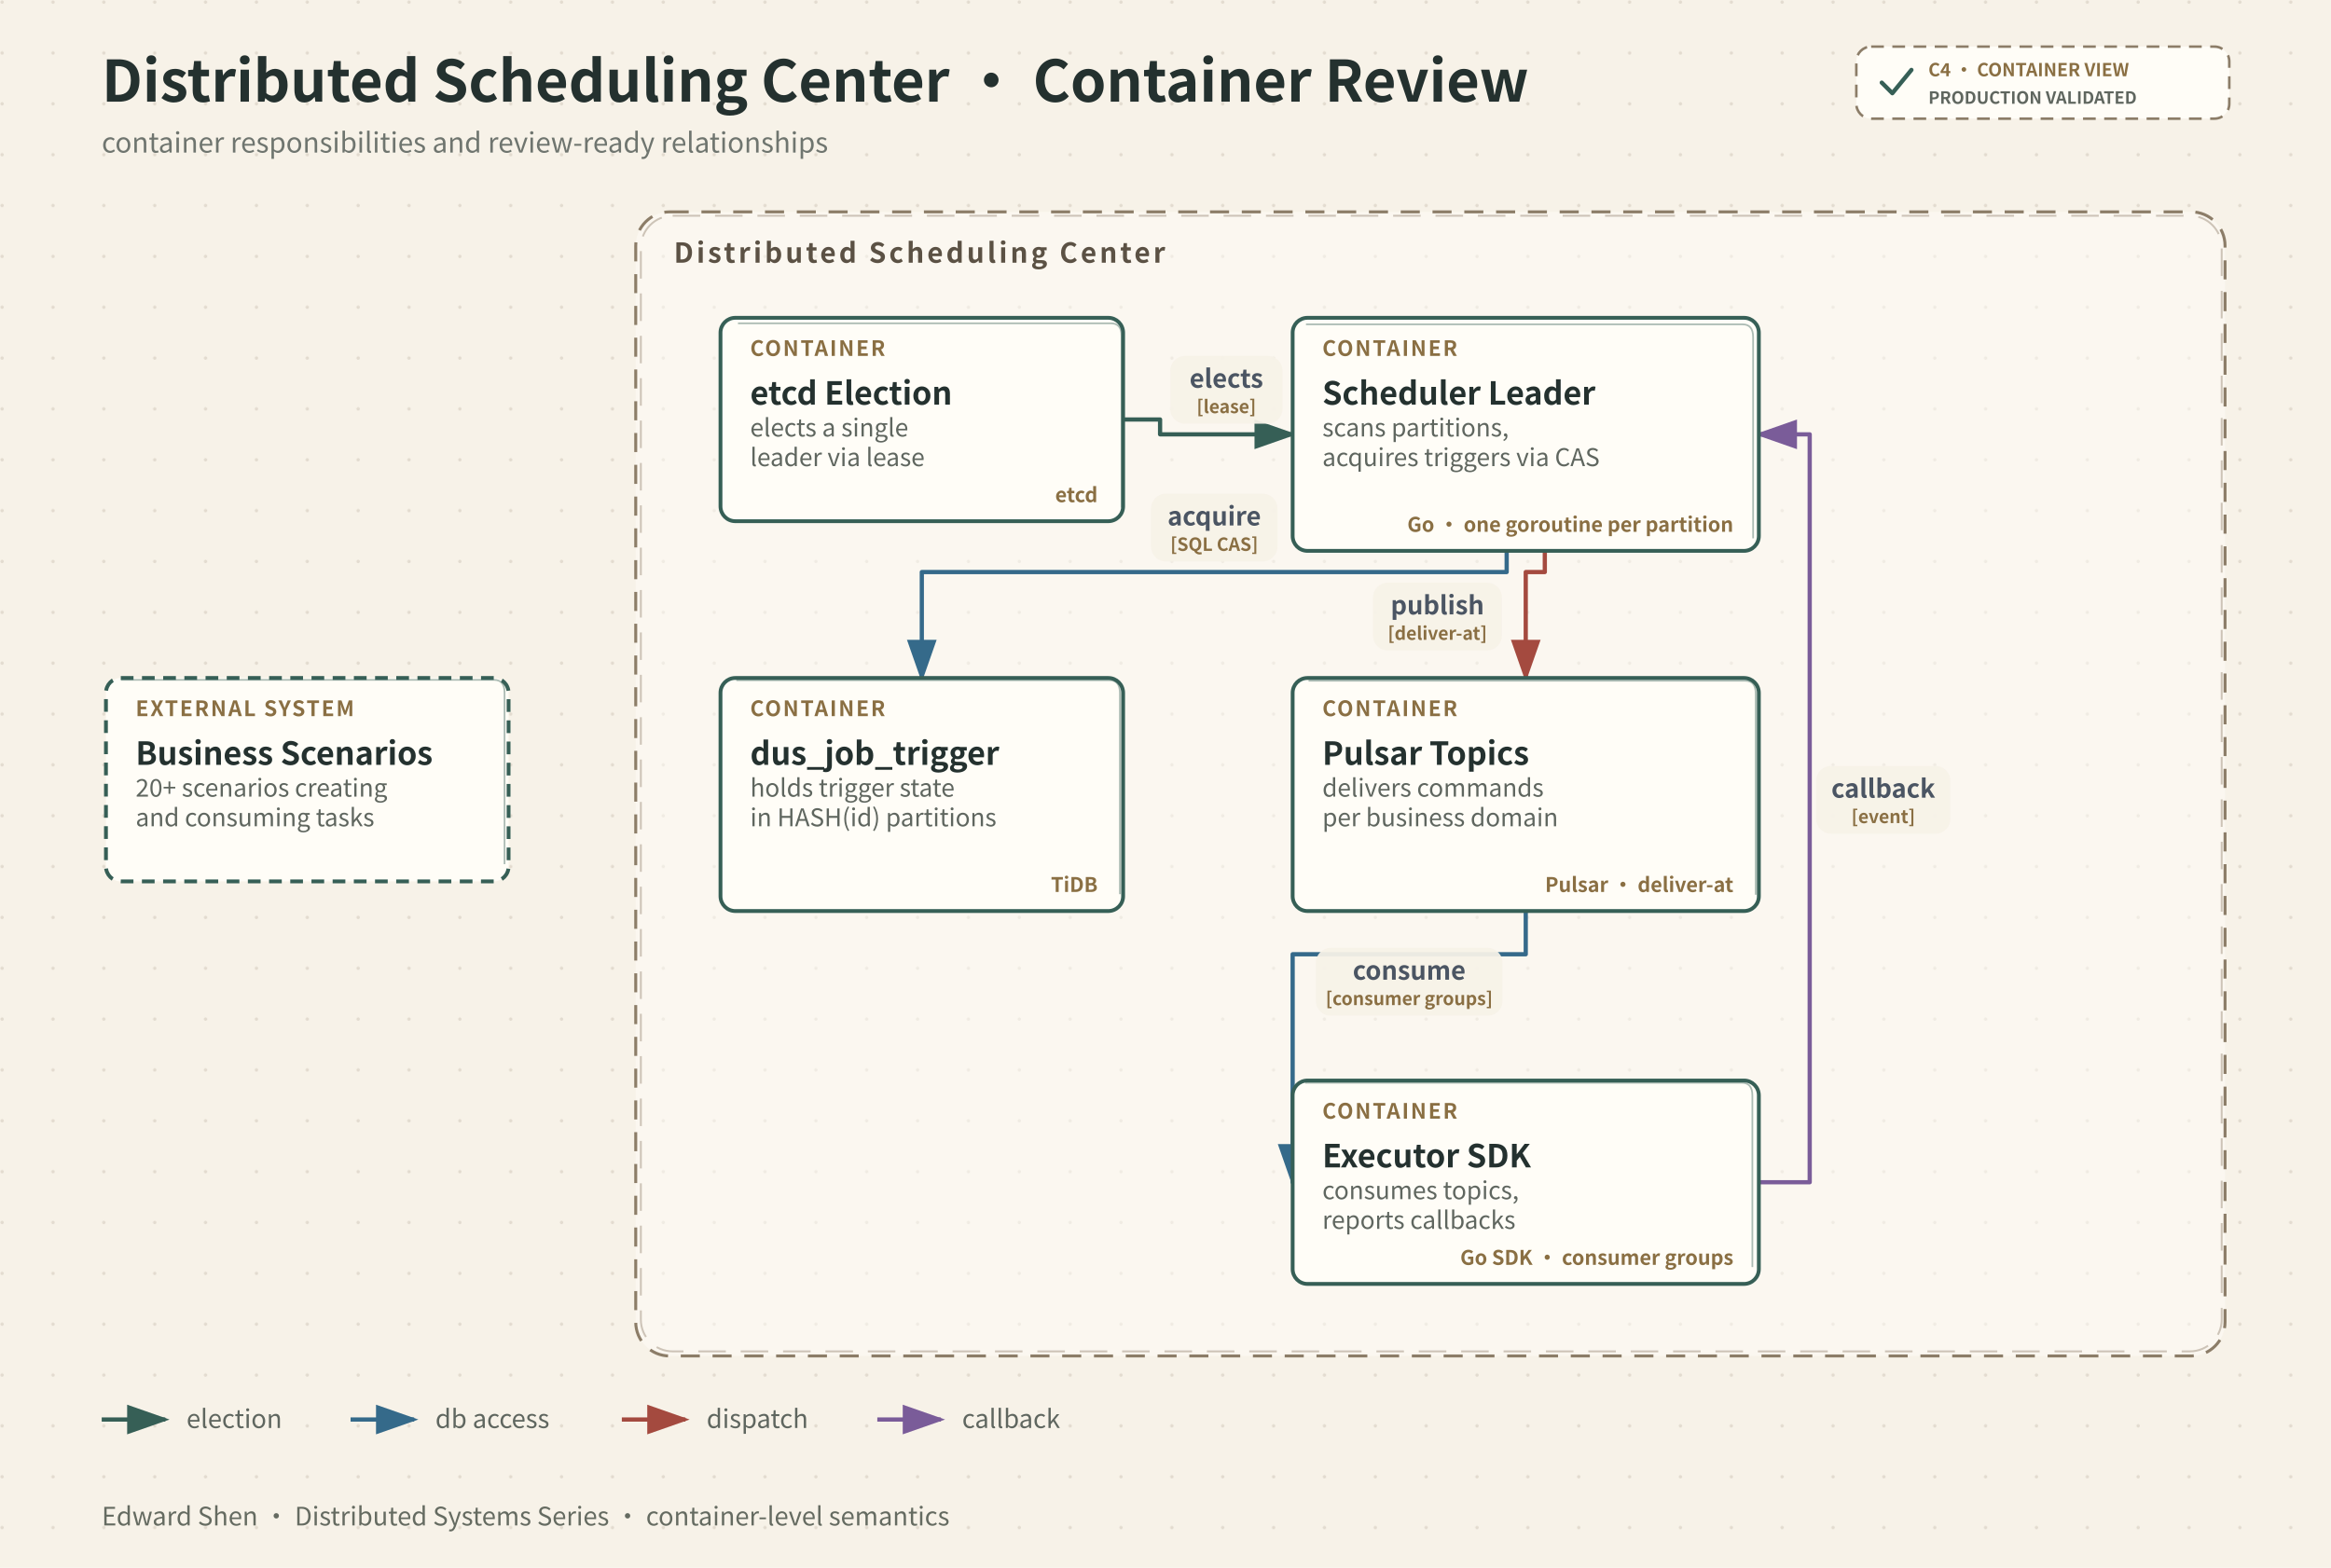
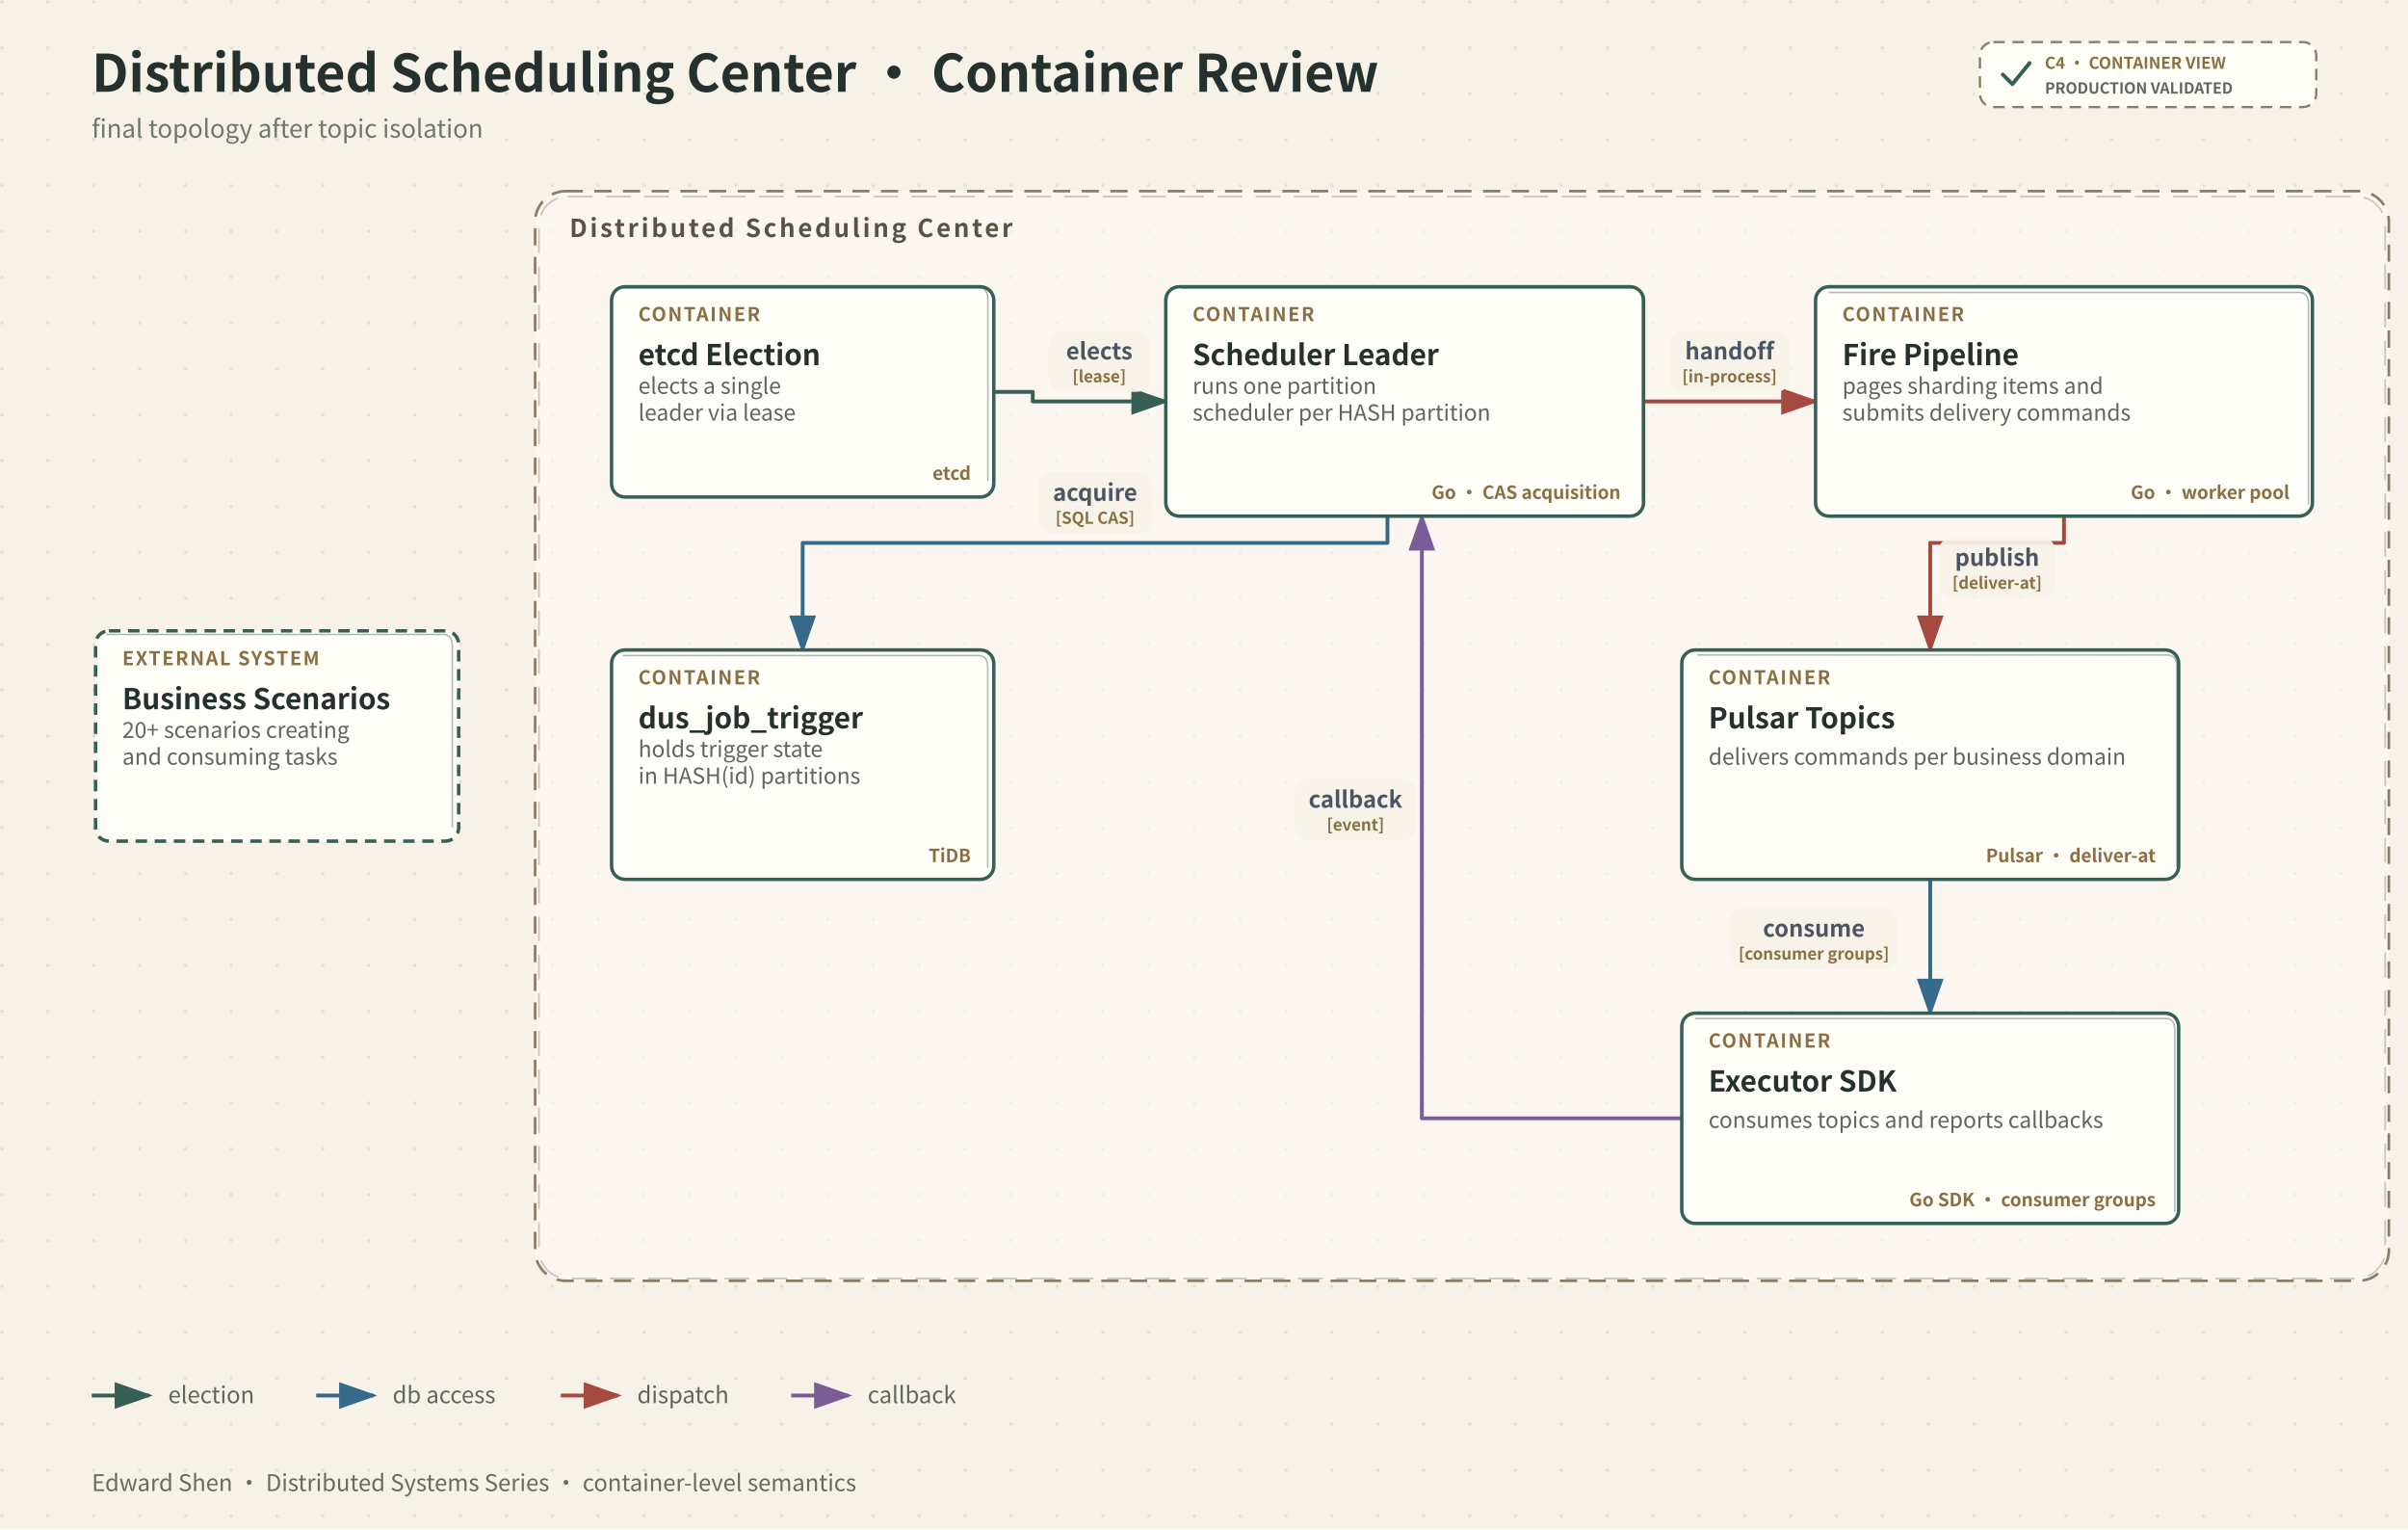
- <svg xmlns="http://www.w3.org/2000/svg" viewBox="0 0 1100 740" width="1100" height="740" data-generator="fireworks-tech-graph" data-schema-version="1" data-text-metrics="heuristic-v1" data-style-id="9" data-visual-theme="C4 Review Canvas" data-diagram-type="c4" data-motion-scene="" data-semantic-profile="c4-review" data-semantic-valid="true" data-quality-profile="standard" data-max-bends-per-edge="12" data-max-total-bends="100" data-max-route-stretch="5.0" data-max-bridged-crossings="8" data-min-node-gap="0.0" data-min-container-gutter="0.0" data-min-label-clearance="2.0" data-min-segment-length="0.0">
+ <svg xmlns="http://www.w3.org/2000/svg" viewBox="0 0 1260 800" width="1260" height="800" data-generator="fireworks-tech-graph" data-schema-version="1" data-text-metrics="heuristic-v1" data-style-id="9" data-visual-theme="C4 Review Canvas" data-diagram-type="c4" data-motion-scene="" data-semantic-profile="c4-review" data-semantic-valid="true" data-quality-profile="standard" data-max-bends-per-edge="12" data-max-total-bends="100" data-max-route-stretch="5.0" data-max-bridged-crossings="8" data-min-node-gap="0.0" data-min-container-gutter="0.0" data-min-label-clearance="2.0" data-min-segment-length="0.0">
  <defs>
    <marker id="arrowA" markerWidth="10" markerHeight="7" refX="9" refY="3.5" orient="auto">
      <polygon points="0 0, 10 3.5, 0 7" fill="#365f56" />
    </marker>
    <marker id="arrowB" markerWidth="10" markerHeight="7" refX="9" refY="3.5" orient="auto">
      <polygon points="0 0, 10 3.5, 0 7" fill="#a44a3f" />
    </marker>
    <marker id="arrowC" markerWidth="10" markerHeight="7" refX="9" refY="3.5" orient="auto">
      <polygon points="0 0, 10 3.5, 0 7" fill="#356a8a" />
    </marker>
    <marker id="arrowE" markerWidth="10" markerHeight="7" refX="9" refY="3.5" orient="auto">
      <polygon points="0 0, 10 3.5, 0 7" fill="#c06b35" />
    </marker>
    <marker id="arrowF" markerWidth="10" markerHeight="7" refX="9" refY="3.5" orient="auto">
      <polygon points="0 0, 10 3.5, 0 7" fill="#7a5c99" />
    </marker>
    <marker id="arrowG" markerWidth="10" markerHeight="7" refX="9" refY="3.5" orient="auto">
      <polygon points="0 0, 10 3.5, 0 7" fill="#b13e53" />
    </marker>
    <marker id="arrowH" markerWidth="10" markerHeight="7" refX="9" refY="3.5" orient="auto">
      <polygon points="0 0, 10 3.5, 0 7" fill="#746b60" />
    </marker>
    <pattern id="reviewGrid" width="24" height="24" patternUnits="userSpaceOnUse">
      <circle cx="1" cy="1" r="0.8" fill="#8c7d68" fill-opacity="0.18" />
    </pattern>
    <style>
    text { font-family: 'Avenir Next', Avenir, 'Segoe UI', 'PingFang SC', 'Noto Sans CJK SC', 'Microsoft YaHei', sans-serif; }
    .title { font-size: 27px; font-weight: 700; fill: #24312f; }
    .subtitle { font-size: 13px; font-weight: 500; fill: #6f756f; }
    .section { font-size: 13px; font-weight: 700; fill: #5b5144; letter-spacing: 1.4px; }
    .section-sub { font-size: 12px; font-weight: 500; fill: #756753; }
    .node-title { font-weight: 700; fill: #24312f; }
    .node-sub { font-weight: 500; fill: #5f665f; }
    .node-type { font-size: 10px; font-weight: 700; fill: #8a6f43; letter-spacing: 0.08em; }
    .arrow-label { font-size: 12px; font-weight: 600; fill: #4b5563; }
    .legend { font-size: 12px; font-weight: 500; fill: #5f665f; }
    .footnote { font-size: 12px; font-weight: 500; fill: #656b61; }
    .metric-label { font-size: 8.5px; font-weight: 700; fill: #656b61; text-transform: uppercase; }
    .metric-value { font-size: 9.5px; font-weight: 700; fill: #24312f; }
    </style>
  </defs>
-   <rect data-graph-role="background" width="1100.0" height="740.0" fill="#f7f2e8" />
-   <rect data-graph-role="decoration" width="1100.0" height="740.0" fill="url(#reviewGrid)" />
+   <rect data-graph-role="background" width="1260.0" height="800.0" fill="#f7f2e8" />
+   <rect data-graph-role="decoration" width="1260.0" height="800.0" fill="url(#reviewGrid)" />
  <text x="48.0" y="48" text-anchor="start" class="title">Distributed Scheduling Center · Container Review</text>
-   <text x="48.0" y="72" text-anchor="start" class="subtitle">container responsibilities and review-ready relationships</text>
+   <text x="48.0" y="72" text-anchor="start" class="subtitle">final topology after topic isolation</text>
  <g id="style-signature" data-graph-role="decoration" data-style-signature="c4-review-board">
-     <rect x="876.0" y="22.0" width="176.0" height="34.0" rx="7" fill="#fffdf7" stroke="#8c7d68" stroke-width="1.2" stroke-dasharray="6 4" />
-     <path d="M 888.0 39.0 l 5 5 9 -11" fill="none" stroke="#365f56" stroke-width="2" stroke-linecap="round" stroke-linejoin="round" />
-     <text data-full-text="C4 · CONTAINER VIEW" x="910.0" y="36.0" font-size="8.5" font-weight="800" fill="#8a6f43">C4 · CONTAINER VIEW</text>
-     <text data-full-text="PRODUCTION VALIDATED" x="910.0" y="49.0" font-size="8" font-weight="700" fill="#5f665f">PRODUCTION VALIDATED</text>
+     <rect x="1036.0" y="22.0" width="176.0" height="34.0" rx="7" fill="#fffdf7" stroke="#8c7d68" stroke-width="1.2" stroke-dasharray="6 4" />
+     <path d="M 1048.0 39.0 l 5 5 9 -11" fill="none" stroke="#365f56" stroke-width="2" stroke-linecap="round" stroke-linejoin="round" />
+     <text data-full-text="C4 · CONTAINER VIEW" x="1070.0" y="36.0" font-size="8.5" font-weight="800" fill="#8a6f43">C4 · CONTAINER VIEW</text>
+     <text data-full-text="PRODUCTION VALIDATED" x="1070.0" y="49.0" font-size="8" font-weight="700" fill="#5f665f">PRODUCTION VALIDATED</text>
  </g>
-   <g id="sched-boundary" data-graph-role="container" data-container-id="sched-boundary" data-semantic-role="boundary" data-graph-bounds="300,100,1050,640">
-     <rect data-graph-role="container" x="300.0" y="100.0" width="750.0" height="540.0" rx="16.0" fill="rgba(255,253,247,0.48)" stroke="#8c7d68" stroke-width="1.4" stroke-dasharray="9 6" />
-     <rect data-graph-role="decoration" x="302.419" y="101.833" width="746.0" height="536.0" rx="15.0" fill="none" stroke="#8c7d68" stroke-width="0.9" stroke-dasharray="13 7" opacity="0.42" />
-     <text x="318.0" y="124.0" class="section">Distributed Scheduling Center</text>
-     <rect id="sched-boundary-header" data-graph-role="reserved" data-reserved-kind="container-header" x="308" y="106" width="229.42" height="30" fill="none" stroke="none" />
+   <g id="sched-boundary" data-graph-role="container" data-container-id="sched-boundary" data-semantic-role="boundary" data-graph-bounds="280,100,1250,670">
+     <rect data-graph-role="container" x="280.0" y="100.0" width="970.0" height="570.0" rx="16.0" fill="rgba(255,253,247,0.48)" stroke="#8c7d68" stroke-width="1.4" stroke-dasharray="9 6" />
+     <rect data-graph-role="decoration" x="282.03" y="102.789" width="966.0" height="566.0" rx="15.0" fill="none" stroke="#8c7d68" stroke-width="0.9" stroke-dasharray="13 7" opacity="0.42" />
+     <text x="298.0" y="124.0" class="section">Distributed Scheduling Center</text>
+     <rect id="sched-boundary-header" data-graph-role="reserved" data-reserved-kind="container-header" x="288" y="106" width="229.42" height="30" fill="none" stroke="none" />
  </g>
-   <path id="elects-review-stroke" data-graph-role="decoration" data-owner="elects" d="M 530,198 L 547.44,198 L 547.44,205 L 610,205" fill="none" stroke="#365f56" stroke-width="0.9" stroke-dasharray="2.5,2" opacity="0.30" stroke-dashoffset="-0.71" />
-   <path id="elects" data-graph-role="edge" data-edge-id="elects" data-source="etcd" data-target="schedulers" data-edge-kind="flow" data-topic-id="" data-flow="control" data-motion-role="" data-motion-stage="" data-motion-order="" data-protocol="lease" data-via="" data-critical-path-id="" data-critical-hop="" data-critical-hops="" data-critical="false" data-bends="2" data-route-stretch="1.0" data-bridges="" d="M 530,198 L 547.44,198 L 547.44,205 L 610,205" fill="none" stroke="#365f56" stroke-width="2.0" stroke-linecap="round" stroke-linejoin="round" marker-end="url(#arrowA)" />
-   <path id="acquire-review-stroke" data-graph-role="decoration" data-owner="acquire" d="M 711,260 L 711,270 L 435,270 L 435,320" fill="none" stroke="#356a8a" stroke-width="0.9" stroke-dasharray="2.5,2" opacity="0.30" stroke-dashoffset="-0.79" />
-   <path id="acquire" data-graph-role="edge" data-edge-id="acquire" data-source="schedulers" data-target="tidb" data-edge-kind="flow" data-topic-id="" data-flow="read" data-motion-role="" data-motion-stage="" data-motion-order="" data-protocol="SQL CAS" data-via="" data-critical-path-id="" data-critical-hop="" data-critical-hops="" data-critical="false" data-bends="2" data-route-stretch="1.0" data-bridges="" d="M 711,260 L 711,270 L 435,270 L 435,320" fill="none" stroke="#356a8a" stroke-width="2.0" stroke-linecap="round" stroke-linejoin="round" marker-end="url(#arrowC)" />
-   <path id="publish-review-stroke" data-graph-role="decoration" data-owner="publish" d="M 729,260 L 729,270 L 720,270 L 720,320" fill="none" stroke="#a44a3f" stroke-width="0.9" stroke-dasharray="2.5,2" opacity="0.30" stroke-dashoffset="-1.12" />
-   <path id="publish" data-graph-role="edge" data-edge-id="publish" data-source="schedulers" data-target="pulsar" data-edge-kind="flow" data-topic-id="" data-flow="write" data-motion-role="" data-motion-stage="" data-motion-order="" data-protocol="deliver-at" data-via="" data-critical-path-id="" data-critical-hop="" data-critical-hops="" data-critical="false" data-bends="2" data-route-stretch="1.0" data-bridges="" d="M 729,260 L 729,270 L 720,270 L 720,320" fill="none" stroke="#a44a3f" stroke-width="2.0" stroke-linecap="round" stroke-linejoin="round" marker-end="url(#arrowB)" />
-   <path id="consume-review-stroke" data-graph-role="decoration" data-owner="consume" d="M 720,430 L 720,450.4 L 610,450.4 L 610,558 L 610,558" fill="none" stroke="#356a8a" stroke-width="0.9" stroke-dasharray="2.5,2" opacity="0.30" stroke-dashoffset="-0.45" />
-   <path id="consume" data-graph-role="edge" data-edge-id="consume" data-source="pulsar" data-target="sdk" data-edge-kind="flow" data-topic-id="" data-flow="read" data-motion-role="" data-motion-stage="" data-motion-order="" data-protocol="consumer groups" data-via="" data-critical-path-id="" data-critical-hop="" data-critical-hops="" data-critical="false" data-bends="2" data-route-stretch="1.0" data-bridges="" d="M 720,430 L 720,450.4 L 610,450.4 L 610,558 L 610,558" fill="none" stroke="#356a8a" stroke-width="2.0" stroke-linecap="round" stroke-linejoin="round" marker-end="url(#arrowC)" />
-   <path id="callback-review-stroke" data-graph-role="decoration" data-owner="callback" d="M 830,558 L 854,558 L 854,205 L 830,205" fill="none" stroke="#7a5c99" stroke-width="0.9" stroke-dasharray="2.5,2" opacity="0.30" stroke-dashoffset="0.97" />
-   <path id="callback" data-graph-role="edge" data-edge-id="callback" data-source="sdk" data-target="schedulers" data-edge-kind="flow" data-topic-id="" data-flow="async" data-motion-role="" data-motion-stage="" data-motion-order="" data-protocol="event" data-via="" data-critical-path-id="" data-critical-hop="" data-critical-hops="" data-critical="false" data-bends="2" data-route-stretch="1.136" data-bridges="" d="M 830,558 L 854,558 L 854,205 L 830,205" fill="none" stroke="#7a5c99" stroke-width="2.0" stroke-linecap="round" stroke-linejoin="round" marker-end="url(#arrowF)" />
-   <g id="node-business" data-graph-role="node" data-node-id="business" data-semantic-role="external_system" data-motion-role="" data-motion-stage="" data-motion-order="" data-parent="" data-deployment-id="" data-topic-id="" data-span-id="" data-station-order="" data-status="" data-start-ms="" data-duration-ms="" data-parent-span="" data-graph-bounds="50,320,240,416">
-     <rect x="50.0" y="320.0" width="190.0" height="96.0" rx="7" fill="#fffdf7" stroke="#365f56" stroke-width="1.8" stroke-dasharray="6 4" />
-     <path data-graph-role="decoration" d="M 57.093 320.887 H 233.093 Q 238.093 320.887 238.093 326.887 V 407.887" fill="none" stroke="#365f56" stroke-width="0.8" opacity="0.42" />
-     <text data-text-role="type" data-full-text="EXTERNAL SYSTEM" data-text-max-width="162.0" x="64.0" y="338.0" class="node-type" font-size="10.0">EXTERNAL SYSTEM</text>
-     <text data-text-role="title" data-full-text="Business Scenarios" data-text-max-width="162.0" x="64.0" y="361.0" class="node-title" font-size="15" text-anchor="start">Business Scenarios</text>
-     <text data-text-role="description" data-line="1" data-full-text="20+ scenarios creating and consuming tasks" x="64.0" y="376.0" class="node-sub" font-size="11.5" text-anchor="start">20+ scenarios creating</text>
-     <text data-text-role="description" data-line="2" data-full-text="20+ scenarios creating and consuming tasks" x="64.0" y="390.0" class="node-sub" font-size="11.5" text-anchor="start">and consuming tasks</text>
+   <path id="elects-review-stroke" data-graph-role="decoration" data-owner="elects" d="M 520,205 L 540.4,205 L 540.4,210 L 610,210" fill="none" stroke="#365f56" stroke-width="0.9" stroke-dasharray="2.5,2" opacity="0.30" stroke-dashoffset="0.61" />
+   <path id="elects" data-graph-role="edge" data-edge-id="elects" data-source="etcd" data-target="schedulers" data-edge-kind="flow" data-topic-id="" data-flow="control" data-motion-role="" data-motion-stage="" data-motion-order="" data-protocol="lease" data-via="" data-critical-path-id="" data-critical-hop="" data-critical-hops="" data-critical="false" data-bends="2" data-route-stretch="1.0" data-bridges="" d="M 520,205 L 540.4,205 L 540.4,210 L 610,210" fill="none" stroke="#365f56" stroke-width="2.0" stroke-linecap="round" stroke-linejoin="round" marker-end="url(#arrowA)" />
+   <path id="acquire-review-stroke" data-graph-role="decoration" data-owner="acquire" d="M 726,270 L 726,284 L 420,284 L 420,340" fill="none" stroke="#356a8a" stroke-width="0.9" stroke-dasharray="2.5,2" opacity="0.30" stroke-dashoffset="0.95" />
+   <path id="acquire" data-graph-role="edge" data-edge-id="acquire" data-source="schedulers" data-target="tidb" data-edge-kind="flow" data-topic-id="" data-flow="read" data-motion-role="" data-motion-stage="" data-motion-order="" data-protocol="SQL CAS" data-via="" data-critical-path-id="" data-critical-hop="" data-critical-hops="" data-critical="false" data-bends="2" data-route-stretch="1.0" data-bridges="" d="M 726,270 L 726,284 L 420,284 L 420,340" fill="none" stroke="#356a8a" stroke-width="2.0" stroke-linecap="round" stroke-linejoin="round" marker-end="url(#arrowC)" />
+   <path id="handoff-review-stroke" data-graph-role="decoration" data-owner="handoff" d="M 860,210 L 950,210" fill="none" stroke="#a44a3f" stroke-width="0.9" stroke-dasharray="2.5,2" opacity="0.30" stroke-dashoffset="0.42" />
+   <path id="handoff" data-graph-role="edge" data-edge-id="handoff" data-source="schedulers" data-target="fire" data-edge-kind="flow" data-topic-id="" data-flow="write" data-motion-role="" data-motion-stage="" data-motion-order="" data-protocol="in-process" data-via="" data-critical-path-id="" data-critical-hop="" data-critical-hops="" data-critical="false" data-bends="0" data-route-stretch="1.0" data-bridges="" d="M 860,210 L 950,210" fill="none" stroke="#a44a3f" stroke-width="2.0" stroke-linecap="round" stroke-linejoin="round" marker-end="url(#arrowB)" />
+   <path id="publish-review-stroke" data-graph-role="decoration" data-owner="publish" d="M 1080,270 L 1080,284 L 1010,284 L 1010,340" fill="none" stroke="#a44a3f" stroke-width="0.9" stroke-dasharray="2.5,2" opacity="0.30" stroke-dashoffset="0.03" />
+   <path id="publish" data-graph-role="edge" data-edge-id="publish" data-source="fire" data-target="pulsar" data-edge-kind="flow" data-topic-id="" data-flow="write" data-motion-role="" data-motion-stage="" data-motion-order="" data-protocol="deliver-at" data-via="" data-critical-path-id="" data-critical-hop="" data-critical-hops="" data-critical="false" data-bends="2" data-route-stretch="1.0" data-bridges="" d="M 1080,270 L 1080,284 L 1010,284 L 1010,340" fill="none" stroke="#a44a3f" stroke-width="2.0" stroke-linecap="round" stroke-linejoin="round" marker-end="url(#arrowB)" />
+   <path id="consume-review-stroke" data-graph-role="decoration" data-owner="consume" d="M 1010,460 L 1010,530" fill="none" stroke="#356a8a" stroke-width="0.9" stroke-dasharray="2.5,2" opacity="0.30" stroke-dashoffset="1.15" />
+   <path id="consume" data-graph-role="edge" data-edge-id="consume" data-source="pulsar" data-target="sdk" data-edge-kind="flow" data-topic-id="" data-flow="read" data-motion-role="" data-motion-stage="" data-motion-order="" data-protocol="consumer groups" data-via="" data-critical-path-id="" data-critical-hop="" data-critical-hops="" data-critical="false" data-bends="0" data-route-stretch="1.0" data-bridges="" d="M 1010,460 L 1010,530" fill="none" stroke="#356a8a" stroke-width="2.0" stroke-linecap="round" stroke-linejoin="round" marker-end="url(#arrowC)" />
+   <path id="callback-review-stroke" data-graph-role="decoration" data-owner="callback" d="M 880,585 L 744,585 L 744,270" fill="none" stroke="#7a5c99" stroke-width="0.9" stroke-dasharray="2.5,2" opacity="0.30" stroke-dashoffset="-0.86" />
+   <path id="callback" data-graph-role="edge" data-edge-id="callback" data-source="sdk" data-target="schedulers" data-edge-kind="flow" data-topic-id="" data-flow="async" data-motion-role="" data-motion-stage="" data-motion-order="" data-protocol="event" data-via="" data-critical-path-id="" data-critical-hop="" data-critical-hops="" data-critical="false" data-bends="1" data-route-stretch="1.0" data-bridges="" d="M 880,585 L 744,585 L 744,270" fill="none" stroke="#7a5c99" stroke-width="2.0" stroke-linecap="round" stroke-linejoin="round" marker-end="url(#arrowF)" />
+   <g id="node-business" data-graph-role="node" data-node-id="business" data-semantic-role="external_system" data-motion-role="" data-motion-stage="" data-motion-order="" data-parent="" data-deployment-id="" data-topic-id="" data-span-id="" data-station-order="" data-status="" data-start-ms="" data-duration-ms="" data-parent-span="" data-graph-bounds="50,330,240,440">
+     <rect x="50.0" y="330.0" width="190.0" height="110.0" rx="7" fill="#fffdf7" stroke="#365f56" stroke-width="1.8" stroke-dasharray="6 4" />
+     <path data-graph-role="decoration" d="M 55.655 331.883 H 231.655 Q 236.655 331.883 236.655 337.883 V 432.883" fill="none" stroke="#365f56" stroke-width="0.8" opacity="0.42" />
+     <text data-text-role="type" data-full-text="EXTERNAL SYSTEM" data-text-max-width="162.0" x="64.0" y="348.0" class="node-type" font-size="10.0">EXTERNAL SYSTEM</text>
+     <text data-text-role="title" data-full-text="Business Scenarios" data-text-max-width="162.0" x="64.0" y="371.0" class="node-title" font-size="15" text-anchor="start">Business Scenarios</text>
+     <text data-text-role="description" data-line="1" data-full-text="20+ scenarios creating and consuming tasks" x="64.0" y="386.0" class="node-sub" font-size="11.5" text-anchor="start">20+ scenarios creating</text>
+     <text data-text-role="description" data-line="2" data-full-text="20+ scenarios creating and consuming tasks" x="64.0" y="400.0" class="node-sub" font-size="11.5" text-anchor="start">and consuming tasks</text>
  </g>
-   <g id="node-etcd" data-graph-role="node" data-node-id="etcd" data-semantic-role="container" data-motion-role="" data-motion-stage="" data-motion-order="" data-parent="sched-boundary" data-deployment-id="" data-topic-id="" data-span-id="" data-station-order="" data-status="" data-start-ms="" data-duration-ms="" data-parent-span="" data-graph-bounds="340,150,530,246">
-     <rect x="340.0" y="150.0" width="190.0" height="96.0" rx="7" fill="#fffdf7" stroke="#365f56" stroke-width="1.8" />
-     <path data-graph-role="decoration" d="M 348.256 152.6 H 524.256 Q 529.256 152.6 529.256 158.6 V 239.6" fill="none" stroke="#365f56" stroke-width="0.8" opacity="0.42" />
-     <text data-text-role="type" data-full-text="CONTAINER" data-text-max-width="162.0" x="354.0" y="168.0" class="node-type" font-size="10.0">CONTAINER</text>
-     <text data-text-role="title" data-full-text="etcd Election" data-text-max-width="162.0" x="354.0" y="191.0" class="node-title" font-size="15" text-anchor="start">etcd Election</text>
-     <text data-text-role="description" data-line="1" data-full-text="elects a single leader via lease" x="354.0" y="206.0" class="node-sub" font-size="11.5" text-anchor="start">elects a single</text>
-     <text data-text-role="description" data-line="2" data-full-text="elects a single leader via lease" x="354.0" y="220.0" class="node-sub" font-size="11.5" text-anchor="start">leader via lease</text>
-     <text data-text-role="technology" data-full-text="etcd" data-text-max-width="166.0" x="518.0" y="237.0" text-anchor="end" font-size="9.5" font-weight="700" fill="#8a6f43">etcd</text>
+   <g id="node-etcd" data-graph-role="node" data-node-id="etcd" data-semantic-role="container" data-motion-role="" data-motion-stage="" data-motion-order="" data-parent="sched-boundary" data-deployment-id="" data-topic-id="" data-span-id="" data-station-order="" data-status="" data-start-ms="" data-duration-ms="" data-parent-span="" data-graph-bounds="320,150,520,260">
+     <rect x="320.0" y="150.0" width="200.0" height="110.0" rx="7" fill="#fffdf7" stroke="#365f56" stroke-width="1.8" />
+     <path data-graph-role="decoration" d="M 325.91 150.567 H 511.91 Q 516.91 150.567 516.91 156.567 V 251.567" fill="none" stroke="#365f56" stroke-width="0.8" opacity="0.42" />
+     <text data-text-role="type" data-full-text="CONTAINER" data-text-max-width="172.0" x="334.0" y="168.0" class="node-type" font-size="10.0">CONTAINER</text>
+     <text data-text-role="title" data-full-text="etcd Election" data-text-max-width="172.0" x="334.0" y="191.0" class="node-title" font-size="15" text-anchor="start">etcd Election</text>
+     <text data-text-role="description" data-line="1" data-full-text="elects a single leader via lease" x="334.0" y="206.0" class="node-sub" font-size="11.5" text-anchor="start">elects a single</text>
+     <text data-text-role="description" data-line="2" data-full-text="elects a single leader via lease" x="334.0" y="220.0" class="node-sub" font-size="11.5" text-anchor="start">leader via lease</text>
+     <text data-text-role="technology" data-full-text="etcd" data-text-max-width="176.0" x="508.0" y="251.0" text-anchor="end" font-size="9.5" font-weight="700" fill="#8a6f43">etcd</text>
  </g>
-   <g id="node-schedulers" data-graph-role="node" data-node-id="schedulers" data-semantic-role="container" data-motion-role="" data-motion-stage="" data-motion-order="" data-parent="sched-boundary" data-deployment-id="" data-topic-id="" data-span-id="" data-station-order="" data-status="" data-start-ms="" data-duration-ms="" data-parent-span="" data-graph-bounds="610,150,830,260">
-     <rect x="610.0" y="150.0" width="220.0" height="110.0" rx="7" fill="#fffdf7" stroke="#365f56" stroke-width="1.8" />
-     <path data-graph-role="decoration" d="M 616.295 153.085 H 822.295 Q 827.295 153.085 827.295 159.085 V 254.085" fill="none" stroke="#365f56" stroke-width="0.8" opacity="0.42" />
-     <text data-text-role="type" data-full-text="CONTAINER" data-text-max-width="192.0" x="624.0" y="168.0" class="node-type" font-size="10.0">CONTAINER</text>
-     <text data-text-role="title" data-full-text="Scheduler Leader" data-text-max-width="192.0" x="624.0" y="191.0" class="node-title" font-size="15" text-anchor="start">Scheduler Leader</text>
-     <text data-text-role="description" data-line="1" data-full-text="scans partitions, acquires triggers via CAS" x="624.0" y="206.0" class="node-sub" font-size="11.5" text-anchor="start">scans partitions,</text>
-     <text data-text-role="description" data-line="2" data-full-text="scans partitions, acquires triggers via CAS" x="624.0" y="220.0" class="node-sub" font-size="11.5" text-anchor="start">acquires triggers via CAS</text>
-     <text data-text-role="technology" data-full-text="Go · one goroutine per partition" data-text-max-width="196.0" x="818.0" y="251.0" text-anchor="end" font-size="9.5" font-weight="700" fill="#8a6f43">Go · one goroutine per partition</text>
+   <g id="node-schedulers" data-graph-role="node" data-node-id="schedulers" data-semantic-role="container" data-motion-role="" data-motion-stage="" data-motion-order="" data-parent="sched-boundary" data-deployment-id="" data-topic-id="" data-span-id="" data-station-order="" data-status="" data-start-ms="" data-duration-ms="" data-parent-span="" data-graph-bounds="610,150,860,270">
+     <rect x="610.0" y="150.0" width="250.0" height="120.0" rx="7" fill="#fffdf7" stroke="#365f56" stroke-width="1.8" />
+     <path data-graph-role="decoration" d="M 618.343 150.69 H 854.343 Q 859.343 150.69 859.343 156.69 V 261.69" fill="none" stroke="#365f56" stroke-width="0.8" opacity="0.42" />
+     <text data-text-role="type" data-full-text="CONTAINER" data-text-max-width="222.0" x="624.0" y="168.0" class="node-type" font-size="10.0">CONTAINER</text>
+     <text data-text-role="title" data-full-text="Scheduler Leader" data-text-max-width="222.0" x="624.0" y="191.0" class="node-title" font-size="15" text-anchor="start">Scheduler Leader</text>
+     <text data-text-role="description" data-line="1" data-full-text="runs one partition scheduler per HASH partition" x="624.0" y="206.0" class="node-sub" font-size="11.5" text-anchor="start">runs one partition</text>
+     <text data-text-role="description" data-line="2" data-full-text="runs one partition scheduler per HASH partition" x="624.0" y="220.0" class="node-sub" font-size="11.5" text-anchor="start">scheduler per HASH partition</text>
+     <text data-text-role="technology" data-full-text="Go · CAS acquisition" data-text-max-width="226.0" x="848.0" y="261.0" text-anchor="end" font-size="9.5" font-weight="700" fill="#8a6f43">Go · CAS acquisition</text>
  </g>
-   <g id="node-tidb" data-graph-role="node" data-node-id="tidb" data-semantic-role="container" data-motion-role="" data-motion-stage="" data-motion-order="" data-parent="sched-boundary" data-deployment-id="" data-topic-id="" data-span-id="" data-station-order="" data-status="" data-start-ms="" data-duration-ms="" data-parent-span="" data-graph-bounds="340,320,530,430">
-     <rect x="340.0" y="320.0" width="190.0" height="110.0" rx="7" fill="#fffdf7" stroke="#365f56" stroke-width="1.8" />
-     <path data-graph-role="decoration" d="M 347.487 321.057 H 523.487 Q 528.487 321.057 528.487 327.057 V 422.057" fill="none" stroke="#365f56" stroke-width="0.8" opacity="0.42" />
-     <text data-text-role="type" data-full-text="CONTAINER" data-text-max-width="162.0" x="354.0" y="338.0" class="node-type" font-size="10.0">CONTAINER</text>
-     <text data-text-role="title" data-full-text="dus_job_trigger" data-text-max-width="162.0" x="354.0" y="361.0" class="node-title" font-size="15" text-anchor="start">dus_job_trigger</text>
-     <text data-text-role="description" data-line="1" data-full-text="holds trigger state in HASH(id) partitions" x="354.0" y="376.0" class="node-sub" font-size="11.5" text-anchor="start">holds trigger state</text>
-     <text data-text-role="description" data-line="2" data-full-text="holds trigger state in HASH(id) partitions" x="354.0" y="390.0" class="node-sub" font-size="11.5" text-anchor="start">in HASH(id) partitions</text>
-     <text data-text-role="technology" data-full-text="TiDB" data-text-max-width="166.0" x="518.0" y="421.0" text-anchor="end" font-size="9.5" font-weight="700" fill="#8a6f43">TiDB</text>
+   <g id="node-fire" data-graph-role="node" data-node-id="fire" data-semantic-role="container" data-motion-role="" data-motion-stage="" data-motion-order="" data-parent="sched-boundary" data-deployment-id="" data-topic-id="" data-span-id="" data-station-order="" data-status="" data-start-ms="" data-duration-ms="" data-parent-span="" data-graph-bounds="950,150,1210,270">
+     <rect x="950.0" y="150.0" width="260.0" height="120.0" rx="7" fill="#fffdf7" stroke="#365f56" stroke-width="1.8" />
+     <path data-graph-role="decoration" d="M 956.906 152.976 H 1202.906 Q 1207.906 152.976 1207.906 158.976 V 263.976" fill="none" stroke="#365f56" stroke-width="0.8" opacity="0.42" />
+     <text data-text-role="type" data-full-text="CONTAINER" data-text-max-width="232.0" x="964.0" y="168.0" class="node-type" font-size="10.0">CONTAINER</text>
+     <text data-text-role="title" data-full-text="Fire Pipeline" data-text-max-width="232.0" x="964.0" y="191.0" class="node-title" font-size="15" text-anchor="start">Fire Pipeline</text>
+     <text data-text-role="description" data-line="1" data-full-text="pages sharding items and submits delivery commands" x="964.0" y="206.0" class="node-sub" font-size="11.5" text-anchor="start">pages sharding items and</text>
+     <text data-text-role="description" data-line="2" data-full-text="pages sharding items and submits delivery commands" x="964.0" y="220.0" class="node-sub" font-size="11.5" text-anchor="start">submits delivery commands</text>
+     <text data-text-role="technology" data-full-text="Go · worker pool" data-text-max-width="236.0" x="1198.0" y="261.0" text-anchor="end" font-size="9.5" font-weight="700" fill="#8a6f43">Go · worker pool</text>
  </g>
-   <g id="node-pulsar" data-graph-role="node" data-node-id="pulsar" data-semantic-role="container" data-motion-role="" data-motion-stage="" data-motion-order="" data-parent="sched-boundary" data-deployment-id="" data-topic-id="" data-span-id="" data-station-order="" data-status="" data-start-ms="" data-duration-ms="" data-parent-span="" data-graph-bounds="610,320,830,430">
-     <rect x="610.0" y="320.0" width="220.0" height="110.0" rx="7" fill="#fffdf7" stroke="#365f56" stroke-width="1.8" />
-     <path data-graph-role="decoration" d="M 617.518 321.305 H 823.518 Q 828.518 321.305 828.518 327.305 V 422.305" fill="none" stroke="#365f56" stroke-width="0.8" opacity="0.42" />
-     <text data-text-role="type" data-full-text="CONTAINER" data-text-max-width="192.0" x="624.0" y="338.0" class="node-type" font-size="10.0">CONTAINER</text>
-     <text data-text-role="title" data-full-text="Pulsar Topics" data-text-max-width="192.0" x="624.0" y="361.0" class="node-title" font-size="15" text-anchor="start">Pulsar Topics</text>
-     <text data-text-role="description" data-line="1" data-full-text="delivers commands per business domain" x="624.0" y="376.0" class="node-sub" font-size="11.5" text-anchor="start">delivers commands</text>
-     <text data-text-role="description" data-line="2" data-full-text="delivers commands per business domain" x="624.0" y="390.0" class="node-sub" font-size="11.5" text-anchor="start">per business domain</text>
-     <text data-text-role="technology" data-full-text="Pulsar · deliver-at" data-text-max-width="196.0" x="818.0" y="421.0" text-anchor="end" font-size="9.5" font-weight="700" fill="#8a6f43">Pulsar · deliver-at</text>
+   <g id="node-tidb" data-graph-role="node" data-node-id="tidb" data-semantic-role="container" data-motion-role="" data-motion-stage="" data-motion-order="" data-parent="sched-boundary" data-deployment-id="" data-topic-id="" data-span-id="" data-station-order="" data-status="" data-start-ms="" data-duration-ms="" data-parent-span="" data-graph-bounds="320,340,520,460">
+     <rect x="320.0" y="340.0" width="200.0" height="120.0" rx="7" fill="#fffdf7" stroke="#365f56" stroke-width="1.8" />
+     <path data-graph-role="decoration" d="M 325.856 342.923 H 511.856 Q 516.856 342.923 516.856 348.923 V 453.923" fill="none" stroke="#365f56" stroke-width="0.8" opacity="0.42" />
+     <text data-text-role="type" data-full-text="CONTAINER" data-text-max-width="172.0" x="334.0" y="358.0" class="node-type" font-size="10.0">CONTAINER</text>
+     <text data-text-role="title" data-full-text="dus_job_trigger" data-text-max-width="172.0" x="334.0" y="381.0" class="node-title" font-size="15" text-anchor="start">dus_job_trigger</text>
+     <text data-text-role="description" data-line="1" data-full-text="holds trigger state in HASH(id) partitions" x="334.0" y="396.0" class="node-sub" font-size="11.5" text-anchor="start">holds trigger state</text>
+     <text data-text-role="description" data-line="2" data-full-text="holds trigger state in HASH(id) partitions" x="334.0" y="410.0" class="node-sub" font-size="11.5" text-anchor="start">in HASH(id) partitions</text>
+     <text data-text-role="technology" data-full-text="TiDB" data-text-max-width="176.0" x="508.0" y="451.0" text-anchor="end" font-size="9.5" font-weight="700" fill="#8a6f43">TiDB</text>
  </g>
-   <g id="node-sdk" data-graph-role="node" data-node-id="sdk" data-semantic-role="container" data-motion-role="" data-motion-stage="" data-motion-order="" data-parent="sched-boundary" data-deployment-id="" data-topic-id="" data-span-id="" data-station-order="" data-status="" data-start-ms="" data-duration-ms="" data-parent-span="" data-graph-bounds="610,510,830,606">
-     <rect x="610.0" y="510.0" width="220.0" height="96.0" rx="7" fill="#fffdf7" stroke="#365f56" stroke-width="1.8" />
-     <path data-graph-role="decoration" d="M 615.945 511.052 H 821.945 Q 826.945 511.052 826.945 517.052 V 598.052" fill="none" stroke="#365f56" stroke-width="0.8" opacity="0.42" />
-     <text data-text-role="type" data-full-text="CONTAINER" data-text-max-width="192.0" x="624.0" y="528.0" class="node-type" font-size="10.0">CONTAINER</text>
-     <text data-text-role="title" data-full-text="Executor SDK" data-text-max-width="192.0" x="624.0" y="551.0" class="node-title" font-size="15" text-anchor="start">Executor SDK</text>
-     <text data-text-role="description" data-line="1" data-full-text="consumes topics, reports callbacks" x="624.0" y="566.0" class="node-sub" font-size="11.5" text-anchor="start">consumes topics,</text>
-     <text data-text-role="description" data-line="2" data-full-text="consumes topics, reports callbacks" x="624.0" y="580.0" class="node-sub" font-size="11.5" text-anchor="start">reports callbacks</text>
-     <text data-text-role="technology" data-full-text="Go SDK · consumer groups" data-text-max-width="196.0" x="818.0" y="597.0" text-anchor="end" font-size="9.5" font-weight="700" fill="#8a6f43">Go SDK · consumer groups</text>
+   <g id="node-pulsar" data-graph-role="node" data-node-id="pulsar" data-semantic-role="container" data-motion-role="" data-motion-stage="" data-motion-order="" data-parent="sched-boundary" data-deployment-id="" data-topic-id="" data-span-id="" data-station-order="" data-status="" data-start-ms="" data-duration-ms="" data-parent-span="" data-graph-bounds="880,340,1140,460">
+     <rect x="880.0" y="340.0" width="260.0" height="120.0" rx="7" fill="#fffdf7" stroke="#365f56" stroke-width="1.8" />
+     <path data-graph-role="decoration" d="M 888.019 342.624 H 1134.019 Q 1139.019 342.624 1139.019 348.624 V 453.624" fill="none" stroke="#365f56" stroke-width="0.8" opacity="0.42" />
+     <text data-text-role="type" data-full-text="CONTAINER" data-text-max-width="232.0" x="894.0" y="358.0" class="node-type" font-size="10.0">CONTAINER</text>
+     <text data-text-role="title" data-full-text="Pulsar Topics" data-text-max-width="232.0" x="894.0" y="381.0" class="node-title" font-size="15" text-anchor="start">Pulsar Topics</text>
+     <text data-text-role="description" data-line="1" data-full-text="delivers commands per business domain" x="894.0" y="400.0" class="node-sub" font-size="11.5" text-anchor="start">delivers commands per business domain</text>
+     <text data-text-role="technology" data-full-text="Pulsar · deliver-at" data-text-max-width="236.0" x="1128.0" y="451.0" text-anchor="end" font-size="9.5" font-weight="700" fill="#8a6f43">Pulsar · deliver-at</text>
  </g>
-   <g id="elects-label" data-graph-role="label" data-owner="elects" data-graph-bounds="552.21,168,605.24,200">
-     <rect x="552.21" y="168.0" width="53.03" height="32" rx="7" fill="#f7f2e8" opacity="0.94" />
-     <text x="578.72" y="183.0" text-anchor="middle" class="arrow-label" font-size="11.5">elects</text>
-     <text x="578.72" y="195.0" text-anchor="middle" font-size="8.5" font-weight="800" fill="#8a6f43">[lease]</text>
+   <g id="node-sdk" data-graph-role="node" data-node-id="sdk" data-semantic-role="container" data-motion-role="" data-motion-stage="" data-motion-order="" data-parent="sched-boundary" data-deployment-id="" data-topic-id="" data-span-id="" data-station-order="" data-status="" data-start-ms="" data-duration-ms="" data-parent-span="" data-graph-bounds="880,530,1140,640">
+     <rect x="880.0" y="530.0" width="260.0" height="110.0" rx="7" fill="#fffdf7" stroke="#365f56" stroke-width="1.8" />
+     <path data-graph-role="decoration" d="M 886.96 532.749 H 1132.96 Q 1137.96 532.749 1137.96 538.749 V 633.749" fill="none" stroke="#365f56" stroke-width="0.8" opacity="0.42" />
+     <text data-text-role="type" data-full-text="CONTAINER" data-text-max-width="232.0" x="894.0" y="548.0" class="node-type" font-size="10.0">CONTAINER</text>
+     <text data-text-role="title" data-full-text="Executor SDK" data-text-max-width="232.0" x="894.0" y="571.0" class="node-title" font-size="15" text-anchor="start">Executor SDK</text>
+     <text data-text-role="description" data-line="1" data-full-text="consumes topics and reports callbacks" x="894.0" y="590.0" class="node-sub" font-size="11.5" text-anchor="start">consumes topics and reports callbacks</text>
+     <text data-text-role="technology" data-full-text="Go SDK · consumer groups" data-text-max-width="236.0" x="1128.0" y="631.0" text-anchor="end" font-size="9.5" font-weight="700" fill="#8a6f43">Go SDK · consumer groups</text>
  </g>
-   <g id="acquire-label" data-graph-role="label" data-owner="acquire" data-graph-bounds="543.15,233,602.85,265">
-     <rect x="543.15" y="233.0" width="59.7" height="32" rx="7" fill="#f7f2e8" opacity="0.94" />
-     <text x="573.0" y="248.0" text-anchor="middle" class="arrow-label" font-size="11.5">acquire</text>
-     <text x="573.0" y="260.0" text-anchor="middle" font-size="8.5" font-weight="800" fill="#8a6f43">[SQL CAS]</text>
+   <g id="elects-label" data-graph-role="label" data-owner="elects" data-graph-bounds="548.69,173,601.72,205">
+     <rect x="548.69" y="173.0" width="53.03" height="32" rx="7" fill="#f7f2e8" opacity="0.94" />
+     <text x="575.2" y="188.0" text-anchor="middle" class="arrow-label" font-size="11.5">elects</text>
+     <text x="575.2" y="200.0" text-anchor="middle" font-size="8.5" font-weight="800" fill="#8a6f43">[lease]</text>
  </g>
-   <g id="publish-label" data-graph-role="label" data-owner="publish" data-graph-bounds="647.88,275,708.76,307">
-     <rect x="647.88" y="275.0" width="60.88" height="32" rx="7" fill="#f7f2e8" opacity="0.94" />
-     <text x="678.32" y="290.0" text-anchor="middle" class="arrow-label" font-size="11.5">publish</text>
-     <text x="678.32" y="302.0" text-anchor="middle" font-size="8.5" font-weight="800" fill="#8a6f43">[deliver-at]</text>
+   <g id="acquire-label" data-graph-role="label" data-owner="acquire" data-graph-bounds="543.15,247,602.85,279">
+     <rect x="543.15" y="247.0" width="59.7" height="32" rx="7" fill="#f7f2e8" opacity="0.94" />
+     <text x="573.0" y="262.0" text-anchor="middle" class="arrow-label" font-size="11.5">acquire</text>
+     <text x="573.0" y="274.0" text-anchor="middle" font-size="8.5" font-weight="800" fill="#8a6f43">[SQL CAS]</text>
  </g>
-   <g id="consume-label" data-graph-role="label" data-owner="consume" data-graph-bounds="620.96,447.4,709.04,479.4">
-     <rect x="620.96" y="447.4" width="88.08" height="32" rx="7" fill="#f7f2e8" opacity="0.94" />
-     <text x="665.0" y="462.4" text-anchor="middle" class="arrow-label" font-size="11.5">consume</text>
-     <text x="665.0" y="474.4" text-anchor="middle" font-size="8.5" font-weight="800" fill="#8a6f43">[consumer groups]</text>
+   <g id="handoff-label" data-graph-role="label" data-owner="handoff" data-graph-bounds="873.46,173,936.55,205">
+     <rect x="873.46" y="173.0" width="63.09" height="32" rx="7" fill="#f7f2e8" opacity="0.94" />
+     <text x="905.0" y="188.0" text-anchor="middle" class="arrow-label" font-size="11.5">handoff</text>
+     <text x="905.0" y="200.0" text-anchor="middle" font-size="8.5" font-weight="800" fill="#8a6f43">[in-process]</text>
  </g>
-   <g id="callback-label" data-graph-role="label" data-owner="callback" data-graph-bounds="857.03,361.5,920.41,393.5">
-     <rect x="857.03" y="361.5" width="63.38" height="32" rx="7" fill="#f7f2e8" opacity="0.94" />
-     <text x="888.72" y="376.5" text-anchor="middle" class="arrow-label" font-size="11.5">callback</text>
-     <text x="888.72" y="388.5" text-anchor="middle" font-size="8.5" font-weight="800" fill="#8a6f43">[event]</text>
+   <g id="publish-label" data-graph-role="label" data-owner="publish" data-graph-bounds="1014.56,281,1075.44,313">
+     <rect x="1014.56" y="281.0" width="60.88" height="32" rx="7" fill="#f7f2e8" opacity="0.94" />
+     <text x="1045.0" y="296.0" text-anchor="middle" class="arrow-label" font-size="11.5">publish</text>
+     <text x="1045.0" y="308.0" text-anchor="middle" font-size="8.5" font-weight="800" fill="#8a6f43">[deliver-at]</text>
+   </g>
+   <g id="consume-label" data-graph-role="label" data-owner="consume" data-graph-bounds="905.08,475,993.16,507">
+     <rect x="905.08" y="475.0" width="88.08" height="32" rx="7" fill="#f7f2e8" opacity="0.94" />
+     <text x="949.12" y="490.0" text-anchor="middle" class="arrow-label" font-size="11.5">consume</text>
+     <text x="949.12" y="502.0" text-anchor="middle" font-size="8.5" font-weight="800" fill="#8a6f43">[consumer groups]</text>
+   </g>
+   <g id="callback-label" data-graph-role="label" data-owner="callback" data-graph-bounds="677.59,407.5,740.97,439.5">
+     <rect x="677.59" y="407.5" width="63.38" height="32" rx="7" fill="#f7f2e8" opacity="0.94" />
+     <text x="709.28" y="422.5" text-anchor="middle" class="arrow-label" font-size="11.5">callback</text>
+     <text x="709.28" y="434.5" text-anchor="middle" font-size="8.5" font-weight="800" fill="#8a6f43">[event]</text>
  </g>
  <g id="legend" data-graph-role="legend">
-     <rect id="legend-zone" data-graph-role="reserved" data-reserved-kind="legend" x="38" y="656" width="485.44" height="46" rx="10" fill="none" stroke="none" />
-     <line data-graph-role="decoration" x1="48.0" y1="670.0" x2="78.0" y2="670.0" stroke="#365f56" stroke-width="2.0" marker-end="url(#arrowA)" />
-     <text data-graph-role="decoration" x="88.0" y="674.0" class="legend">election</text>
-     <line data-graph-role="decoration" x1="165.44" y1="670.0" x2="195.44" y2="670.0" stroke="#356a8a" stroke-width="2.0" marker-end="url(#arrowC)" />
-     <text data-graph-role="decoration" x="205.44" y="674.0" class="legend">db access</text>
-     <line data-graph-role="decoration" x1="293.44" y1="670.0" x2="323.44" y2="670.0" stroke="#a44a3f" stroke-width="2.0" marker-end="url(#arrowB)" />
-     <text data-graph-role="decoration" x="333.44" y="674.0" class="legend">dispatch</text>
-     <line data-graph-role="decoration" x1="414.0" y1="670.0" x2="444.0" y2="670.0" stroke="#7a5c99" stroke-width="2.0" marker-end="url(#arrowF)" />
-     <text data-graph-role="decoration" x="454.0" y="674.0" class="legend">callback</text>
+     <rect id="legend-zone" data-graph-role="reserved" data-reserved-kind="legend" x="38" y="716" width="485.44" height="46" rx="10" fill="none" stroke="none" />
+     <line data-graph-role="decoration" x1="48.0" y1="730.0" x2="78.0" y2="730.0" stroke="#365f56" stroke-width="2.0" marker-end="url(#arrowA)" />
+     <text data-graph-role="decoration" x="88.0" y="734.0" class="legend">election</text>
+     <line data-graph-role="decoration" x1="165.44" y1="730.0" x2="195.44" y2="730.0" stroke="#356a8a" stroke-width="2.0" marker-end="url(#arrowC)" />
+     <text data-graph-role="decoration" x="205.44" y="734.0" class="legend">db access</text>
+     <line data-graph-role="decoration" x1="293.44" y1="730.0" x2="323.44" y2="730.0" stroke="#a44a3f" stroke-width="2.0" marker-end="url(#arrowB)" />
+     <text data-graph-role="decoration" x="333.44" y="734.0" class="legend">dispatch</text>
+     <line data-graph-role="decoration" x1="414.0" y1="730.0" x2="444.0" y2="730.0" stroke="#7a5c99" stroke-width="2.0" marker-end="url(#arrowF)" />
+     <text data-graph-role="decoration" x="454.0" y="734.0" class="legend">callback</text>
  </g>
-   <g id="footer" data-graph-role="reserved" data-graph-bounds="48,708,524,724">
-     <text x="48.0" y="720.0" class="footnote">Edward Shen · Distributed Systems Series · container-level semantics</text>
+   <g id="footer" data-graph-role="reserved" data-graph-bounds="48,768,524,784">
+     <text x="48.0" y="780.0" class="footnote">Edward Shen · Distributed Systems Series · container-level semantics</text>
  </g>
</svg>
